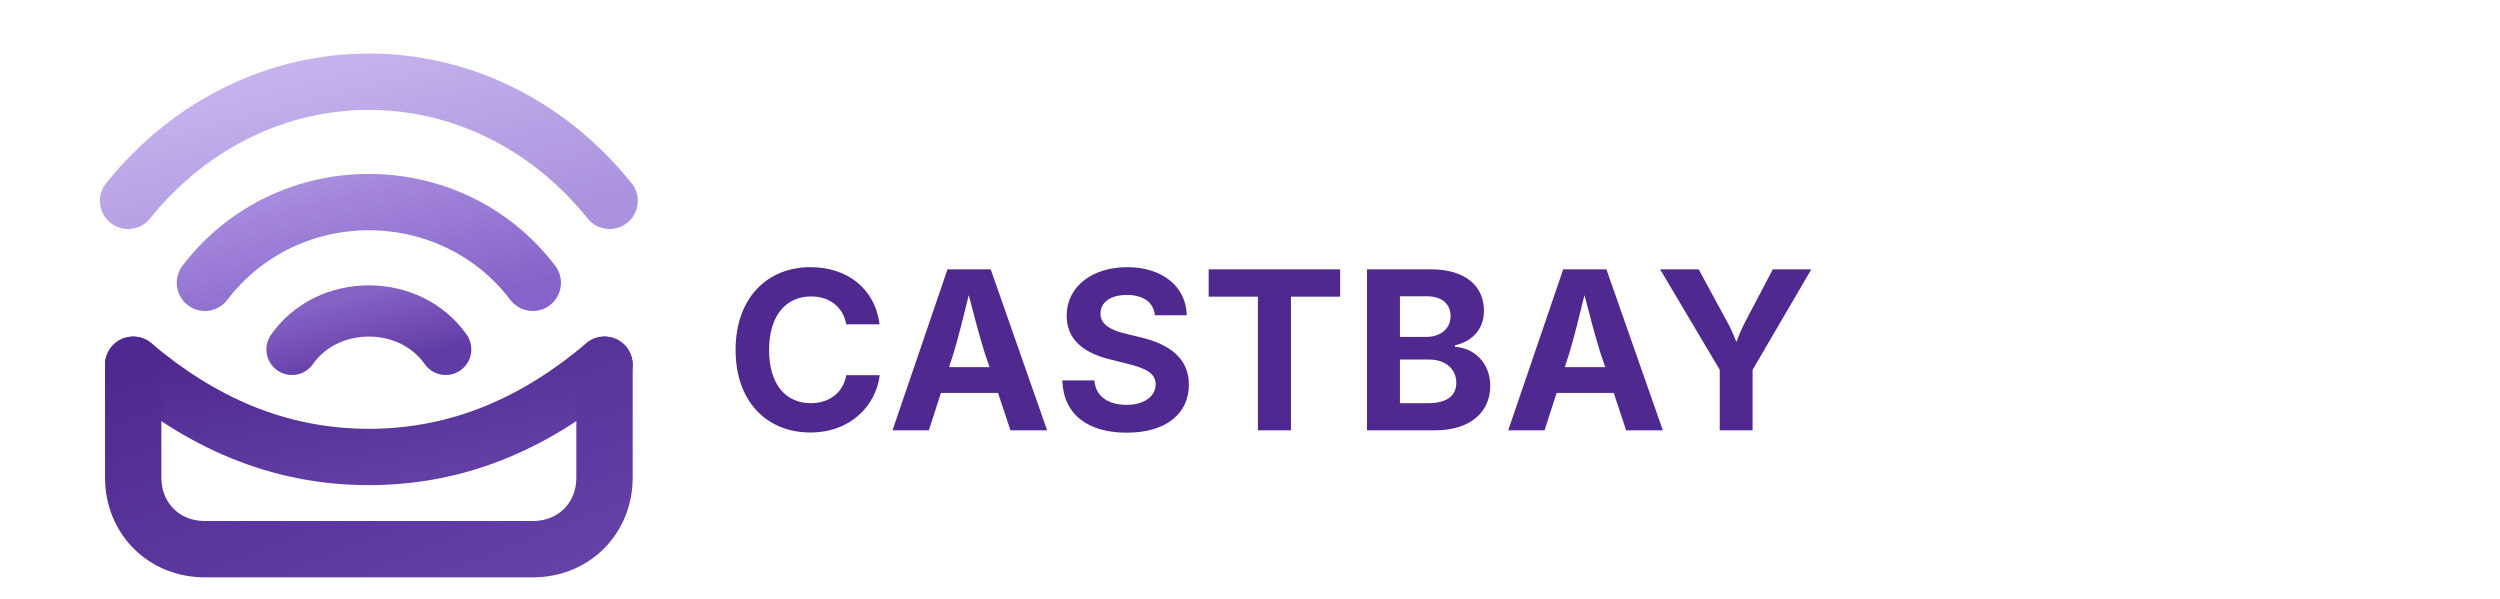
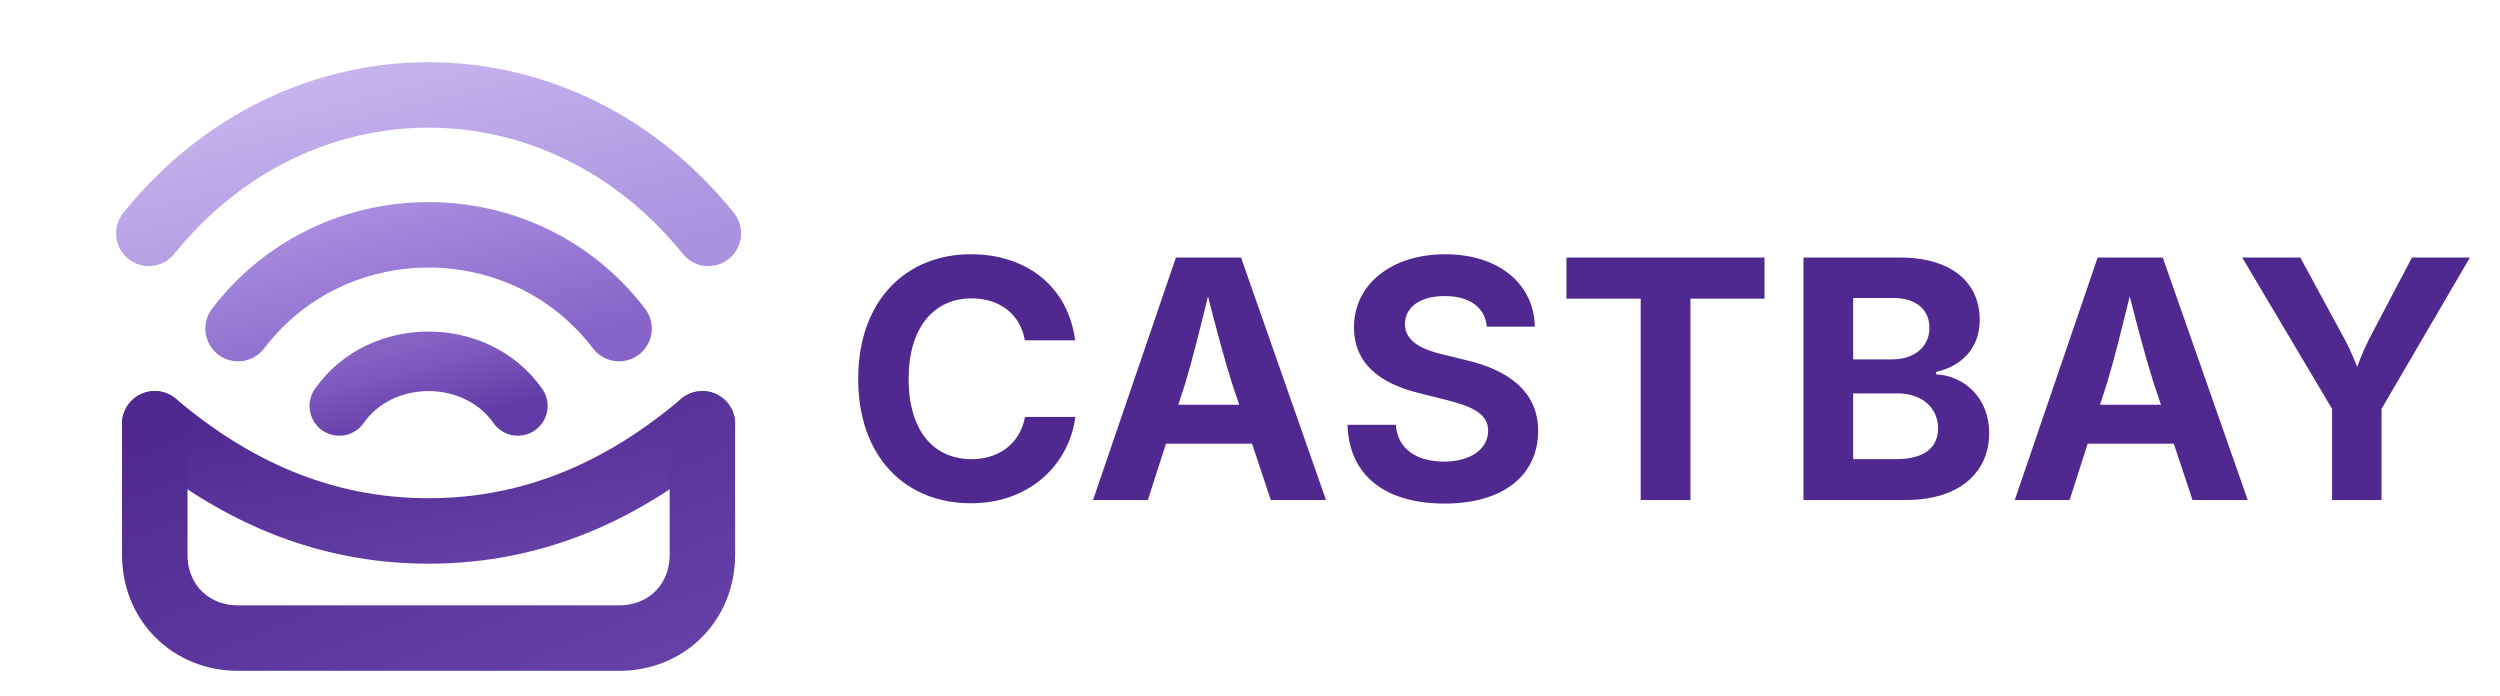
- <svg xmlns="http://www.w3.org/2000/svg" viewBox="0 0 610 146" role="img" aria-label="CastBay light logo">
+ <svg xmlns="http://www.w3.org/2000/svg" viewBox="0 0 525 146" role="img" aria-label="CastBay light logo">
  <defs>
    <linearGradient id="outer" x1="0" y1="0" x2="1" y2="1">
      <stop offset="0" stop-color="#C9B7EF" />
      <stop offset="1" stop-color="#AA92DE" />
    </linearGradient>
    <linearGradient id="middle" x1="0" y1="0" x2="1" y2="1">
      <stop offset="0" stop-color="#A98EE0" />
      <stop offset="1" stop-color="#8663C8" />
    </linearGradient>
    <linearGradient id="inner" x1="0" y1="0" x2="1" y2="1">
      <stop offset="0" stop-color="#8762C5" />
      <stop offset="1" stop-color="#623CA6" />
    </linearGradient>
    <linearGradient id="base" x1="0" y1="0" x2="1" y2="1">
      <stop offset="0" stop-color="#4F298F" />
      <stop offset="1" stop-color="#6440A7" />
    </linearGradient>
  </defs>
  <g transform="translate(10 14) scale(1.25)" fill="none" stroke-linecap="round" stroke-linejoin="round">
    <path d="M17 28C42-3 86-3 111 28" stroke="url(#outer)" stroke-width="11" />
    <path d="M32 44C48 23 80 23 96 44" stroke="url(#middle)" stroke-width="11" />
    <path d="M49 57C56 47 72 47 79 57" stroke="url(#inner)" stroke-width="10" />
    <path d="M18 60c13 11 28 18 46 18s33-7 46-18" stroke="url(#base)" stroke-width="11" />
    <path d="M18 60v22c0 8 6 14 14 14h64c8 0 14-6 14-14V60" stroke="url(#base)" stroke-width="11" />
  </g>
-   <text x="177" y="105" fill="#4F298F" font-family="Avenir Next, Inter, sans-serif" font-size="54" font-weight="650" letter-spacing="1">CASTBAY</text>
+   <text x="177" y="105" fill="#4F298F" font-family="Avenir Next, Inter, sans-serif" font-size="70" font-weight="650" letter-spacing="1">CASTBAY</text>
</svg>
